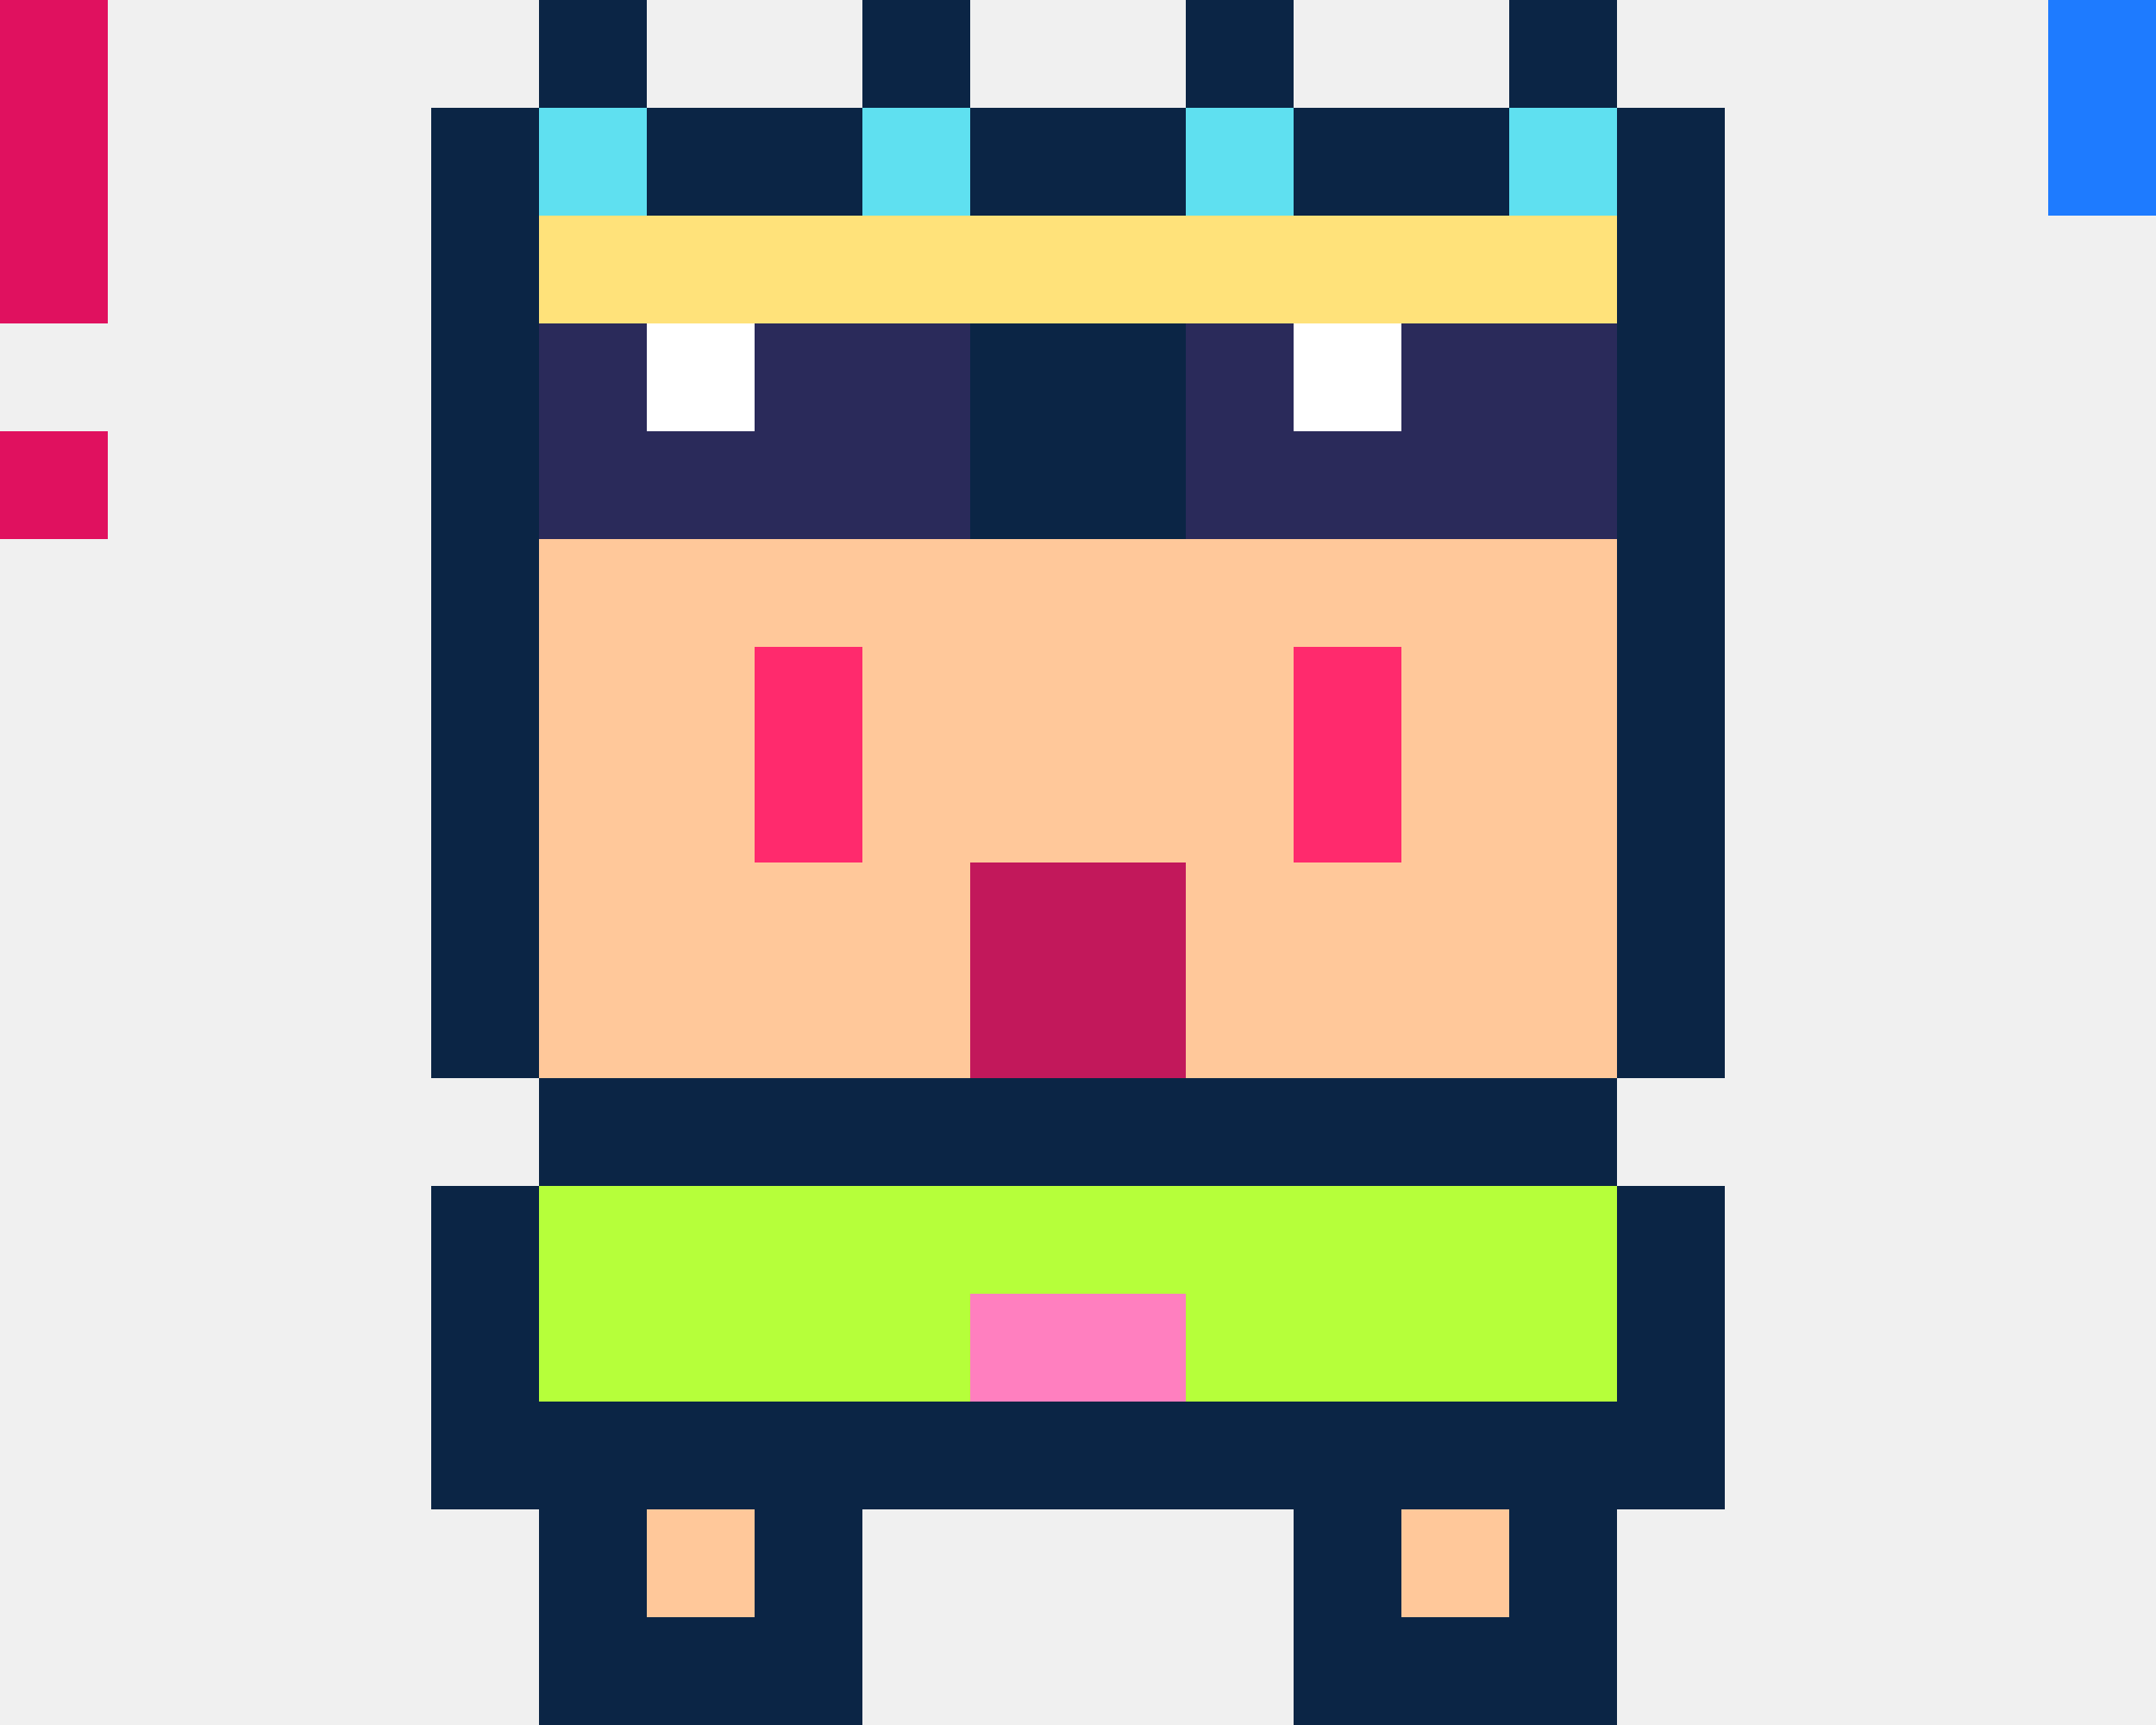
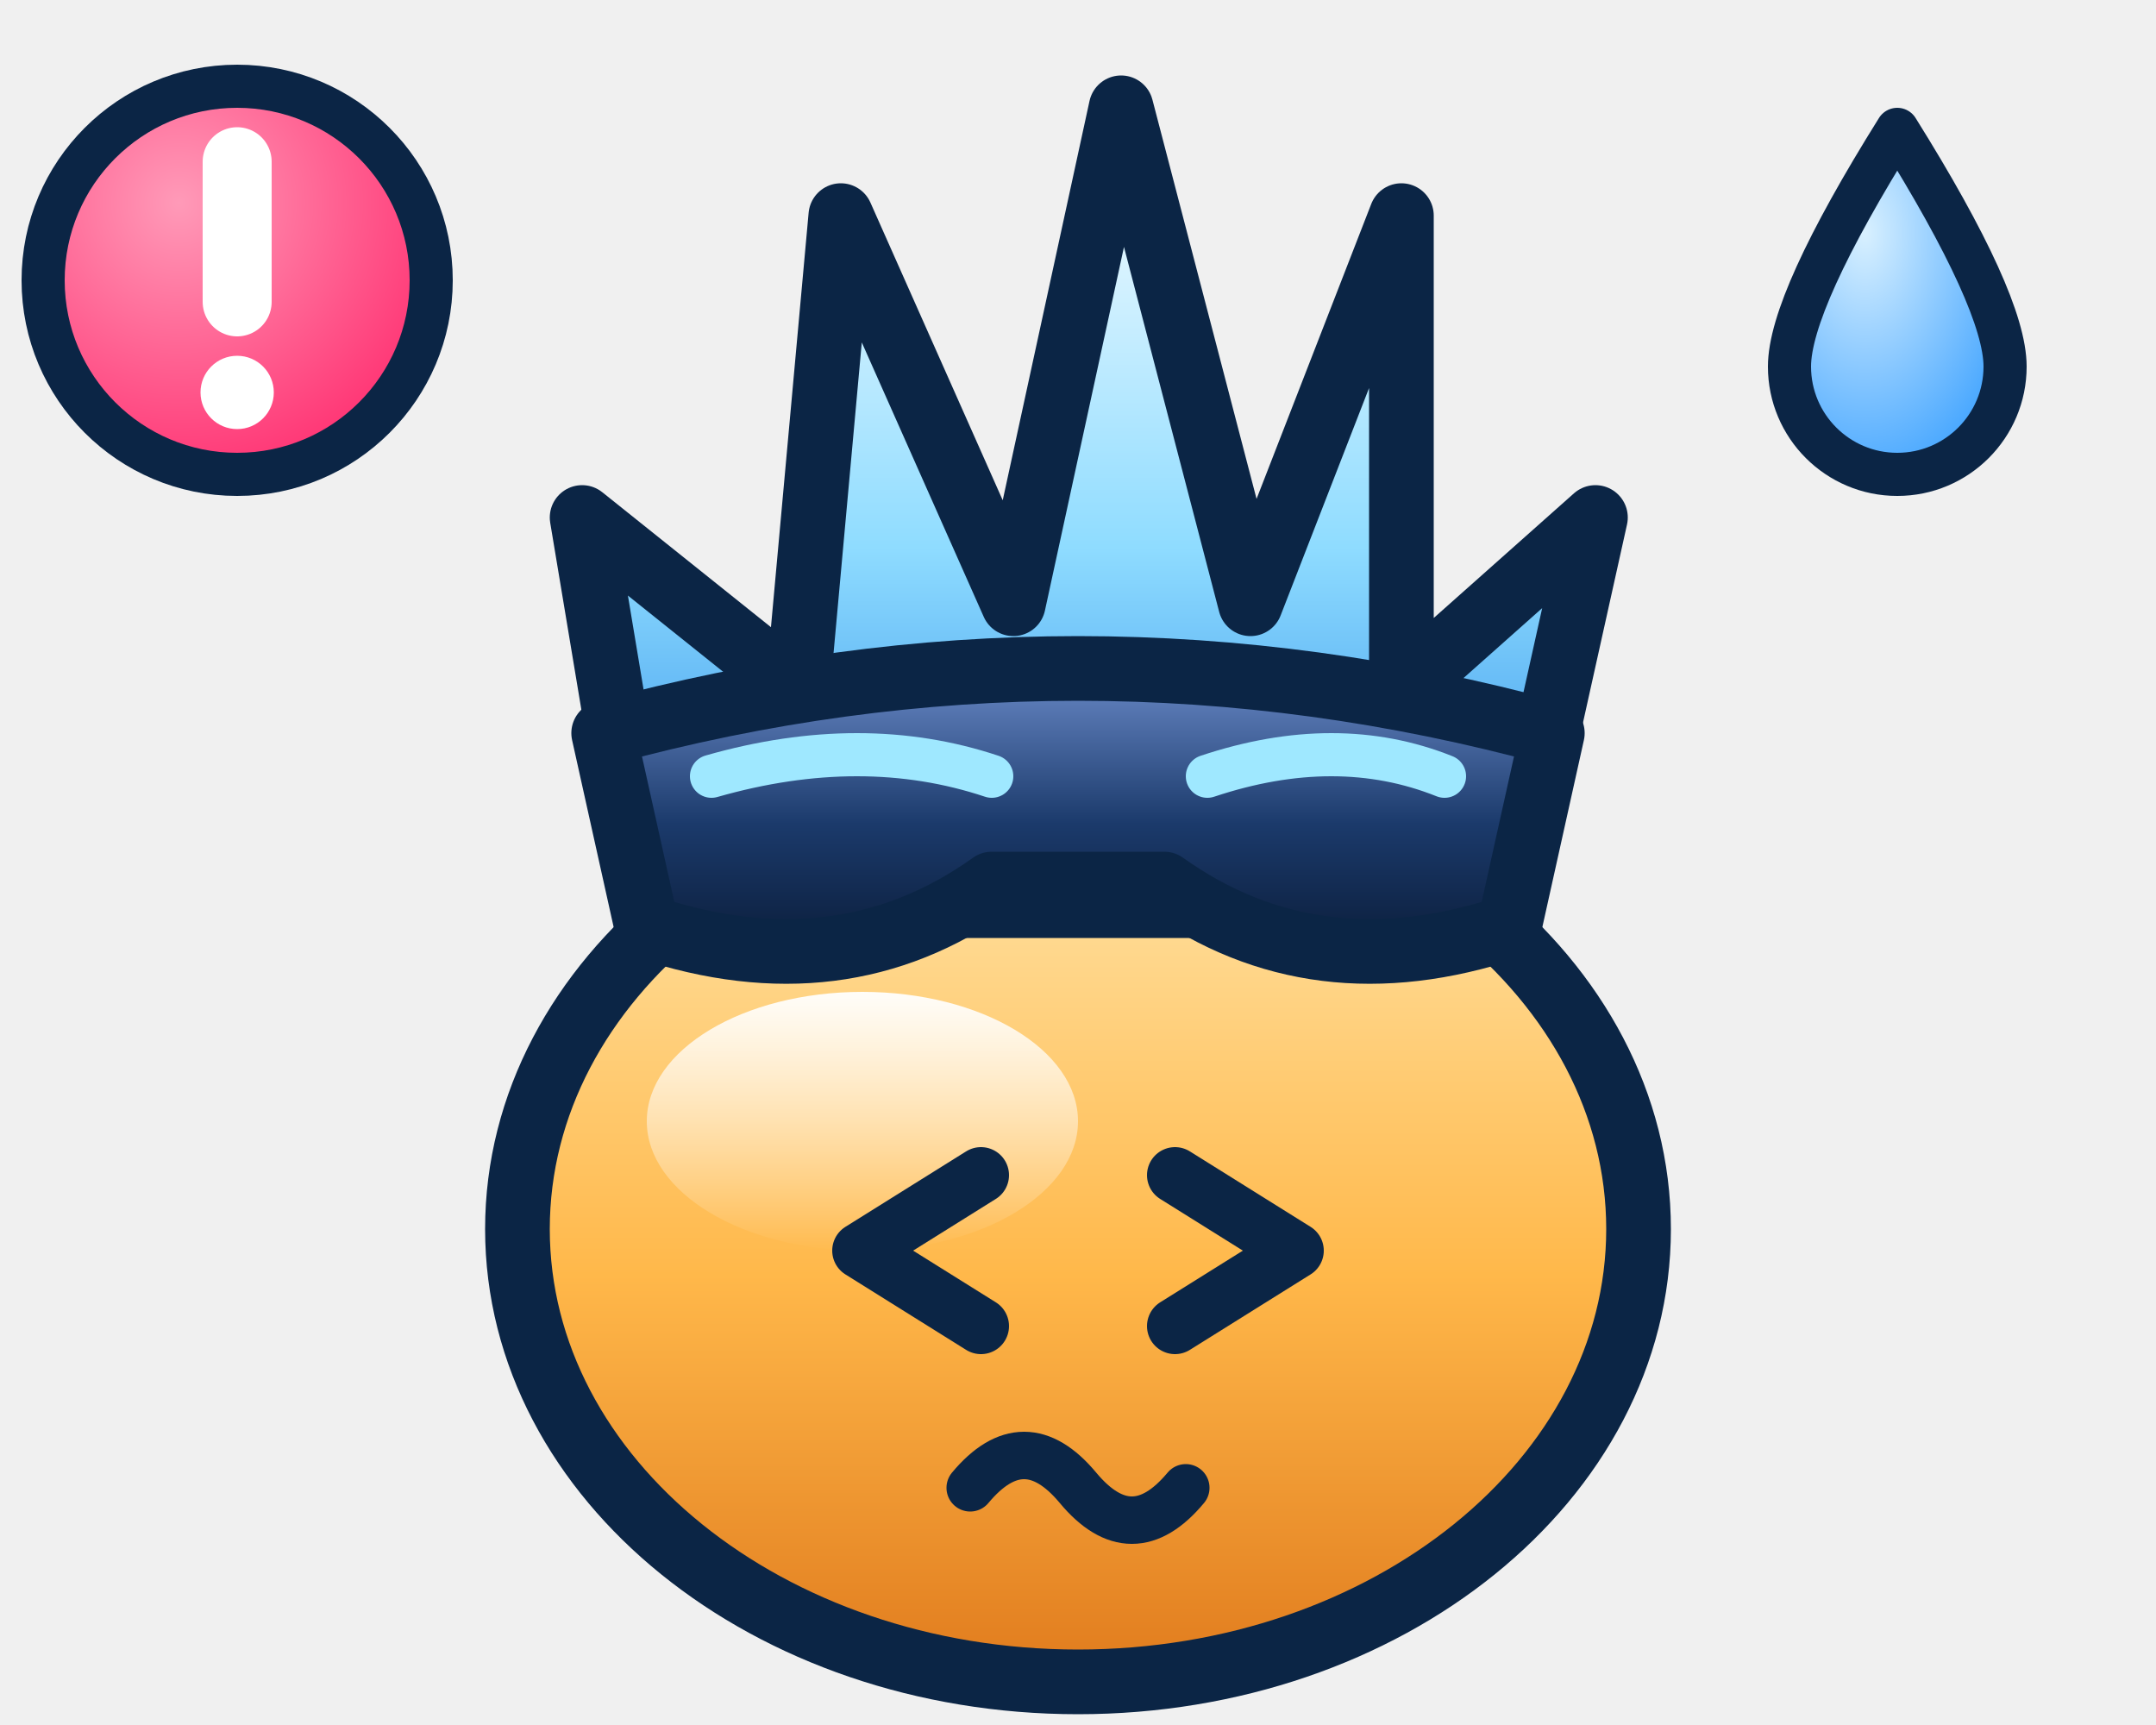
- <svg xmlns="http://www.w3.org/2000/svg" viewBox="0 0 20 16" width="160" height="128" shape-rendering="crispEdges">
-   <rect x="0" y="0" width="1" height="1" fill="#e0115f" />
-   <rect x="5" y="0" width="1" height="1" fill="#0b2545" />
-   <rect x="8" y="0" width="1" height="1" fill="#0b2545" />
-   <rect x="11" y="0" width="1" height="1" fill="#0b2545" />
-   <rect x="14" y="0" width="1" height="1" fill="#0b2545" />
-   <rect x="19" y="0" width="1" height="1" fill="#1e7bff" />
-   <rect x="0" y="1" width="1" height="1" fill="#e0115f" />
-   <rect x="4" y="1" width="1" height="1" fill="#0b2545" />
-   <rect x="5" y="1" width="1" height="1" fill="#5fe0f0" />
-   <rect x="6" y="1" width="2" height="1" fill="#0b2545" />
-   <rect x="8" y="1" width="1" height="1" fill="#5fe0f0" />
-   <rect x="9" y="1" width="2" height="1" fill="#0b2545" />
-   <rect x="11" y="1" width="1" height="1" fill="#5fe0f0" />
-   <rect x="12" y="1" width="2" height="1" fill="#0b2545" />
-   <rect x="14" y="1" width="1" height="1" fill="#5fe0f0" />
-   <rect x="15" y="1" width="1" height="1" fill="#0b2545" />
-   <rect x="19" y="1" width="1" height="1" fill="#1e7bff" />
-   <rect x="0" y="2" width="1" height="1" fill="#e0115f" />
-   <rect x="4" y="2" width="1" height="1" fill="#0b2545" />
-   <rect x="5" y="2" width="10" height="1" fill="#ffe27a" />
-   <rect x="15" y="2" width="1" height="1" fill="#0b2545" />
-   <rect x="4" y="3" width="1" height="1" fill="#0b2545" />
-   <rect x="5" y="3" width="1" height="1" fill="#2a2a5a" />
-   <rect x="6" y="3" width="1" height="1" fill="#ffffff" />
-   <rect x="7" y="3" width="2" height="1" fill="#2a2a5a" />
-   <rect x="9" y="3" width="2" height="1" fill="#0b2545" />
-   <rect x="11" y="3" width="1" height="1" fill="#2a2a5a" />
-   <rect x="12" y="3" width="1" height="1" fill="#ffffff" />
-   <rect x="13" y="3" width="2" height="1" fill="#2a2a5a" />
-   <rect x="15" y="3" width="1" height="1" fill="#0b2545" />
-   <rect x="0" y="4" width="1" height="1" fill="#e0115f" />
-   <rect x="4" y="4" width="1" height="1" fill="#0b2545" />
-   <rect x="5" y="4" width="4" height="1" fill="#2a2a5a" />
-   <rect x="9" y="4" width="2" height="1" fill="#0b2545" />
-   <rect x="11" y="4" width="4" height="1" fill="#2a2a5a" />
-   <rect x="15" y="4" width="1" height="1" fill="#0b2545" />
-   <rect x="4" y="5" width="1" height="1" fill="#0b2545" />
-   <rect x="5" y="5" width="10" height="1" fill="#ffc89a" />
-   <rect x="15" y="5" width="1" height="1" fill="#0b2545" />
-   <rect x="4" y="6" width="1" height="1" fill="#0b2545" />
-   <rect x="5" y="6" width="2" height="1" fill="#ffc89a" />
-   <rect x="7" y="6" width="1" height="1" fill="#ff2a6d" />
-   <rect x="8" y="6" width="4" height="1" fill="#ffc89a" />
-   <rect x="12" y="6" width="1" height="1" fill="#ff2a6d" />
-   <rect x="13" y="6" width="2" height="1" fill="#ffc89a" />
-   <rect x="15" y="6" width="1" height="1" fill="#0b2545" />
-   <rect x="4" y="7" width="1" height="1" fill="#0b2545" />
-   <rect x="5" y="7" width="2" height="1" fill="#ffc89a" />
-   <rect x="7" y="7" width="1" height="1" fill="#ff2a6d" />
-   <rect x="8" y="7" width="4" height="1" fill="#ffc89a" />
-   <rect x="12" y="7" width="1" height="1" fill="#ff2a6d" />
-   <rect x="13" y="7" width="2" height="1" fill="#ffc89a" />
-   <rect x="15" y="7" width="1" height="1" fill="#0b2545" />
-   <rect x="4" y="8" width="1" height="1" fill="#0b2545" />
-   <rect x="5" y="8" width="4" height="1" fill="#ffc89a" />
-   <rect x="9" y="8" width="2" height="1" fill="#c2185b" />
-   <rect x="11" y="8" width="4" height="1" fill="#ffc89a" />
-   <rect x="15" y="8" width="1" height="1" fill="#0b2545" />
-   <rect x="4" y="9" width="1" height="1" fill="#0b2545" />
-   <rect x="5" y="9" width="4" height="1" fill="#ffc89a" />
-   <rect x="9" y="9" width="2" height="1" fill="#c2185b" />
-   <rect x="11" y="9" width="4" height="1" fill="#ffc89a" />
-   <rect x="15" y="9" width="1" height="1" fill="#0b2545" />
-   <rect x="5" y="10" width="10" height="1" fill="#0b2545" />
-   <rect x="4" y="11" width="1" height="1" fill="#0b2545" />
-   <rect x="5" y="11" width="10" height="1" fill="#b6ff3a" />
-   <rect x="15" y="11" width="1" height="1" fill="#0b2545" />
-   <rect x="4" y="12" width="1" height="1" fill="#0b2545" />
-   <rect x="5" y="12" width="4" height="1" fill="#b6ff3a" />
-   <rect x="9" y="12" width="2" height="1" fill="#ff7fbf" />
-   <rect x="11" y="12" width="4" height="1" fill="#b6ff3a" />
-   <rect x="15" y="12" width="1" height="1" fill="#0b2545" />
-   <rect x="4" y="13" width="12" height="1" fill="#0b2545" />
-   <rect x="5" y="14" width="1" height="1" fill="#0b2545" />
-   <rect x="6" y="14" width="1" height="1" fill="#ffc89a" />
-   <rect x="7" y="14" width="1" height="1" fill="#0b2545" />
-   <rect x="12" y="14" width="1" height="1" fill="#0b2545" />
-   <rect x="13" y="14" width="1" height="1" fill="#ffc89a" />
-   <rect x="14" y="14" width="1" height="1" fill="#0b2545" />
-   <rect x="5" y="15" width="3" height="1" fill="#0b2545" />
-   <rect x="12" y="15" width="3" height="1" fill="#0b2545" />
+ <svg xmlns="http://www.w3.org/2000/svg" viewBox="0 0 100 80" width="160" height="128">
+   <defs>
+     <linearGradient id="shine" x1="0" y1="0" x2="0" y2="1">
+       <stop offset="0" stop-color="#ffffff" stop-opacity=".95" />
+       <stop offset="1" stop-color="#ffffff" stop-opacity="0" />
+     </linearGradient>
+     <radialGradient id="badge-bad" cx=".35" cy=".3" r=".8">
+       <stop offset="0" stop-color="#ff9ab8" />
+       <stop offset="1" stop-color="#ff2a6d" />
+     </radialGradient>
+     <radialGradient id="badge-good" cx=".35" cy=".3" r=".8">
+       <stop offset="0" stop-color="#b8ffb0" />
+       <stop offset="1" stop-color="#2fc84a" />
+     </radialGradient>
+     <radialGradient id="drop" cx=".35" cy=".3" r=".8">
+       <stop offset="0" stop-color="#d8f0ff" />
+       <stop offset="1" stop-color="#3aa0ff" />
+     </radialGradient>
+     <radialGradient id="bolt" cx=".35" cy=".3" r=".8">
+       <stop offset="0" stop-color="#fff6c0" />
+       <stop offset="1" stop-color="#ffd23a" />
+     </radialGradient>
+     <linearGradient id="xtreme-body" x1="0" y1="0" x2="0" y2="1">
+       <stop offset="0" stop-color="#ffe8b0" />
+       <stop offset=".55" stop-color="#ffb84a" />
+       <stop offset="1" stop-color="#e07a1c" />
+     </linearGradient>
+     <linearGradient id="xtreme-hair" x1="0" y1="0" x2="0" y2="1">
+       <stop offset="0" stop-color="#ffffff" />
+       <stop offset=".55" stop-color="#8fdcff" />
+       <stop offset="1" stop-color="#2a8ae8" />
+     </linearGradient>
+     <linearGradient id="xtreme-shades" x1="0" y1="0" x2="0" y2="1">
+       <stop offset="0" stop-color="#6a8ac8" />
+       <stop offset=".55" stop-color="#1b3a6b" />
+       <stop offset="1" stop-color="#0b1d3a" />
+     </linearGradient>
+   </defs>
+   <ellipse cx="50" cy="57" rx="26" ry="21" fill="url(#xtreme-body)" stroke="#0b2545" stroke-width="3" stroke-linejoin="round" stroke-linecap="round" />
+   <ellipse cx="40" cy="52" rx="10" ry="6" fill="url(#shine)" />
+   <path d="M30 42L27 24L37 32L39 10L47 28L52 5L58 28L65 10L65 32L74 24L70 42Z" fill="url(#xtreme-hair)" stroke="#0b2545" stroke-width="3" stroke-linejoin="round" stroke-linecap="round" />
+   <path d="M28 34Q50 28 72 34L70 43Q61 46 54 41H46Q39 46 30 43Z" fill="url(#xtreme-shades)" stroke="#0b2545" stroke-width="3" stroke-linejoin="round" stroke-linecap="round" />
+   <path d="M33 36Q40 34 46 36" fill="none" stroke="#9fe8ff" stroke-width="2" stroke-linecap="round" />
+   <path d="M56 36Q62 34 67 36" fill="none" stroke="#9fe8ff" stroke-width="2" stroke-linecap="round" />
+   <path d="M45.5 54.5L39.9 58L45.5 61.5" fill="none" stroke="#0b2545" stroke-width="2.6" stroke-linejoin="round" stroke-linecap="round" />
+   <path d="M54.5 54.5L60.1 58L54.5 61.5" fill="none" stroke="#0b2545" stroke-width="2.6" stroke-linejoin="round" stroke-linecap="round" />
+   <path d="M45 69Q47.5 66 50 69Q52.5 72 55 69" fill="none" stroke="#0b2545" stroke-width="2.2" stroke-linejoin="round" stroke-linecap="round" />
+   <circle cx="11" cy="13" r="9" fill="url(#badge-bad)" stroke="#0b2545" stroke-width="2" stroke-linejoin="round" stroke-linecap="round" />
+   <path d="M11 7.5V14" stroke="#ffffff" stroke-width="3.2" stroke-linecap="round" />
+   <circle cx="11" cy="18.2" r="1.7" fill="#ffffff" />
+   <path d="M88 6Q83 14 83 17A5 5 0 0 0 93 17Q93 14 88 6Z" fill="url(#drop)" stroke="#0b2545" stroke-width="2" stroke-linejoin="round" stroke-linecap="round" />
</svg>
